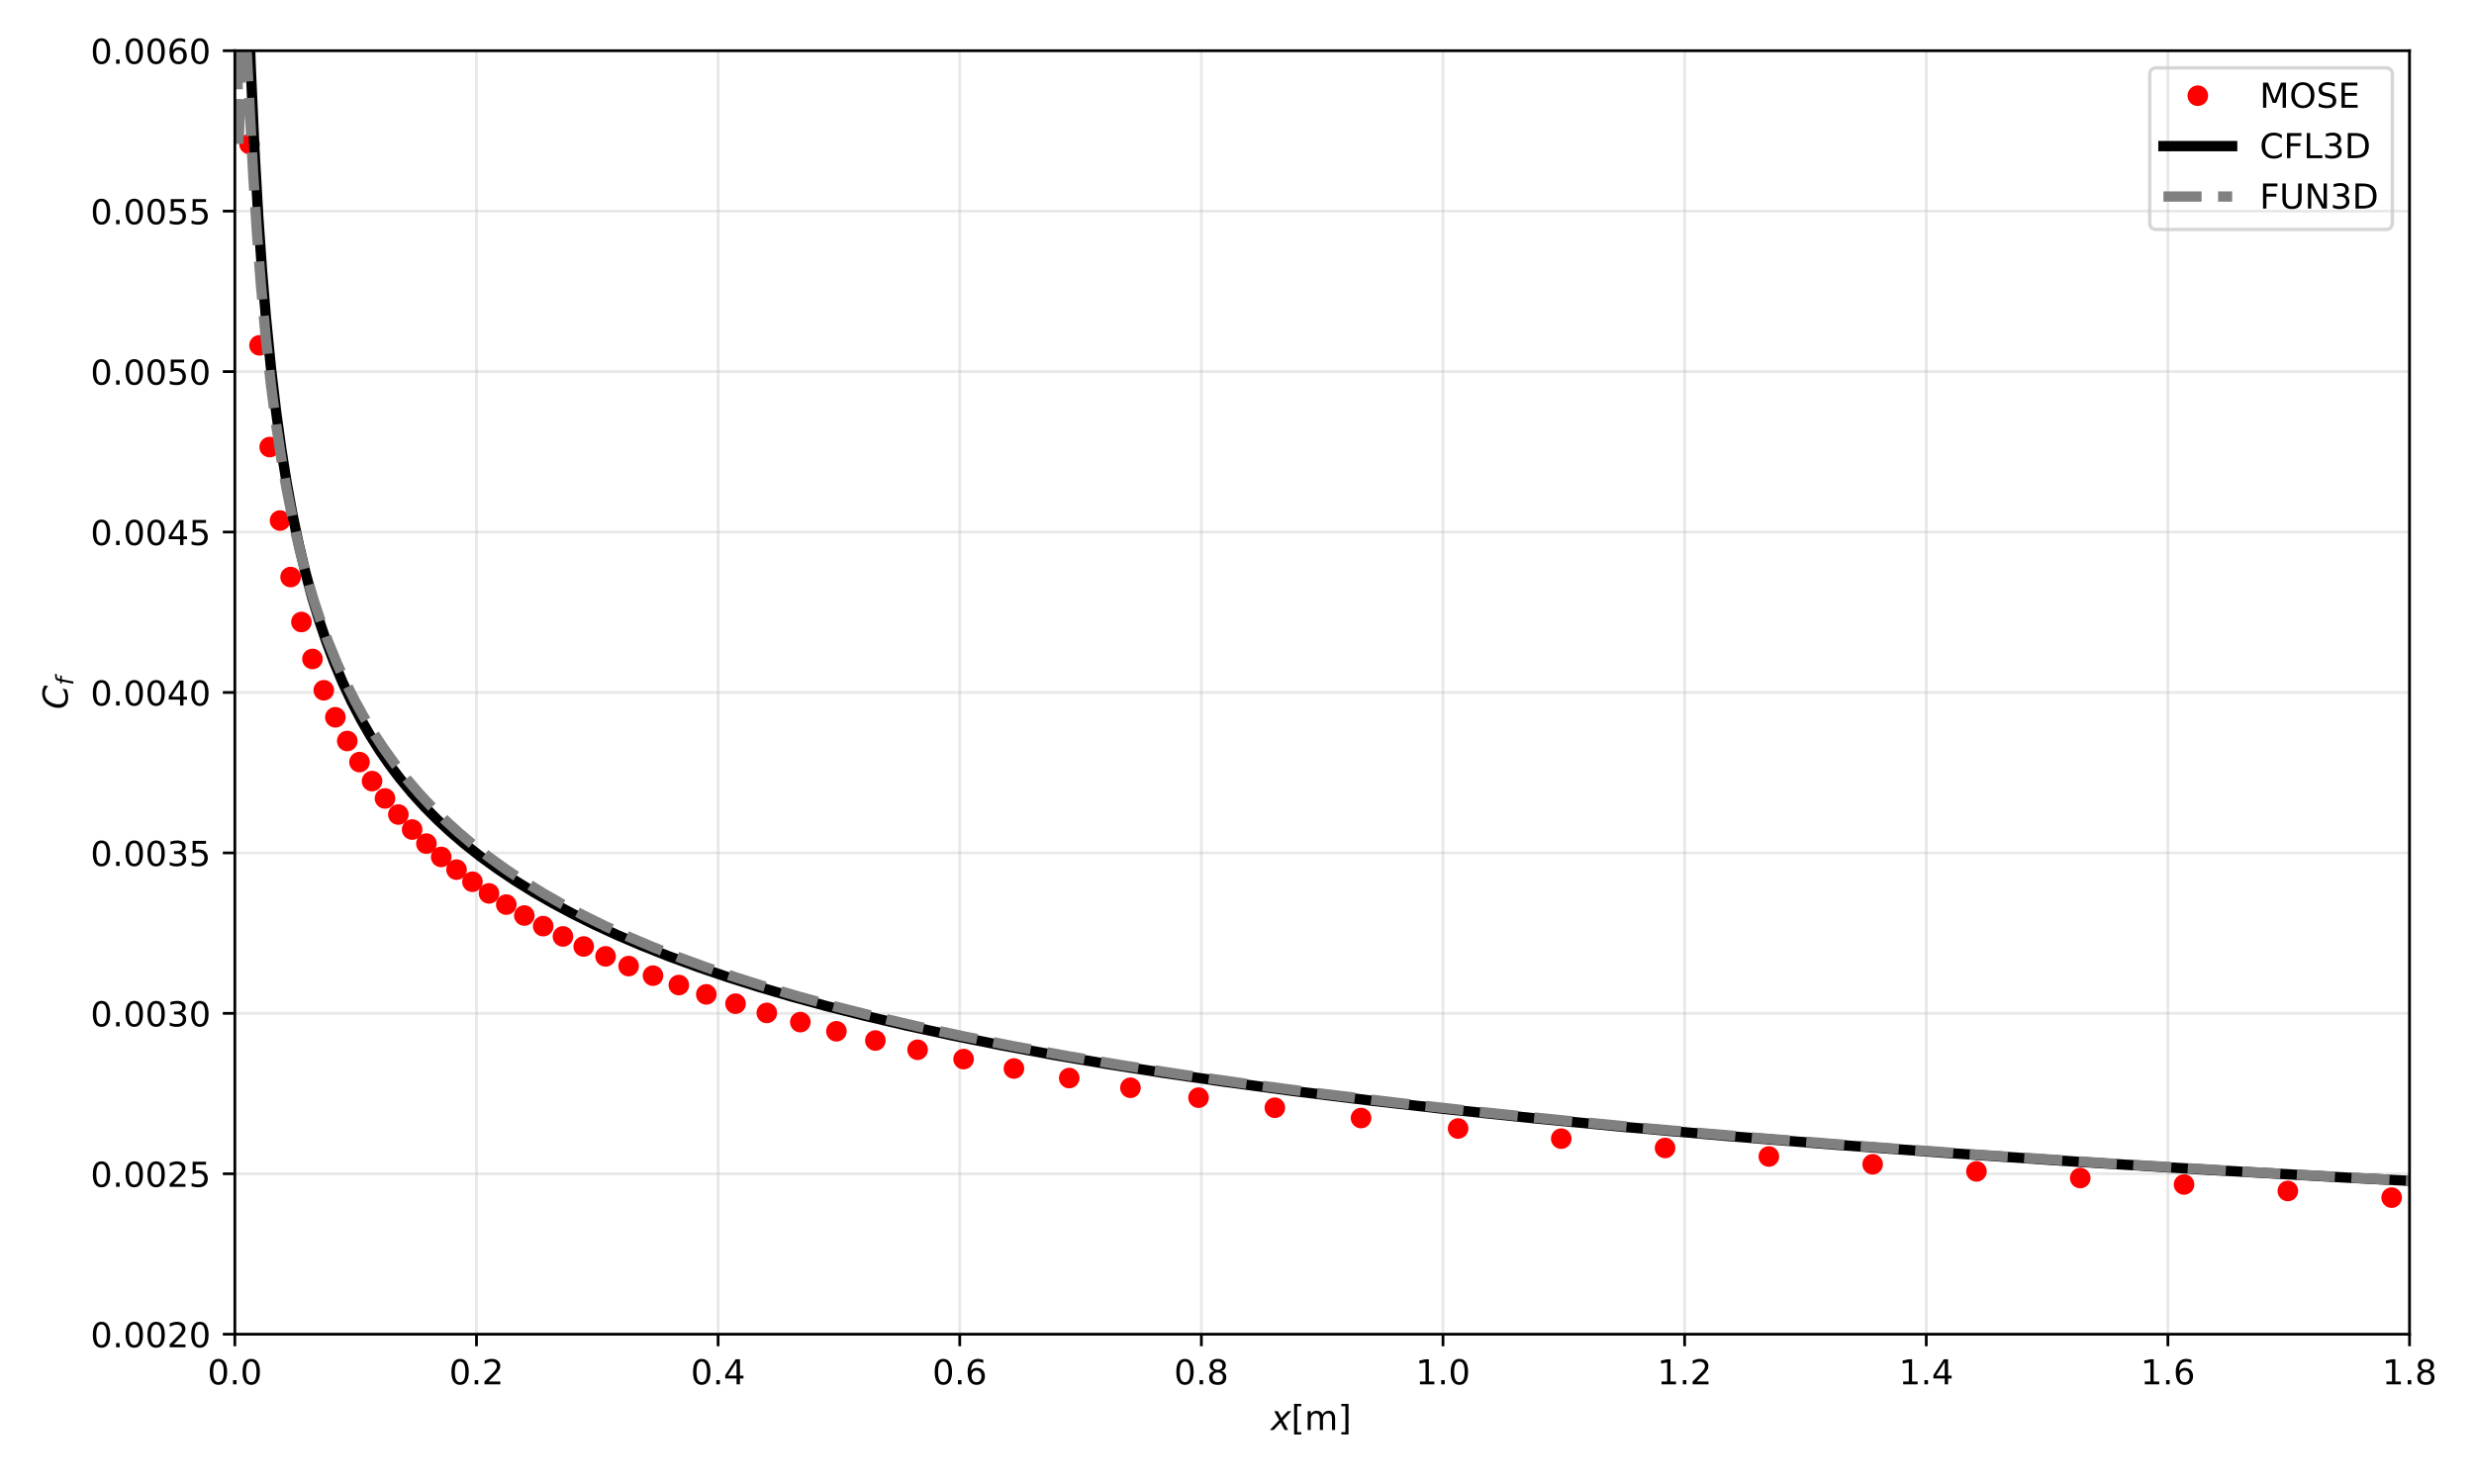
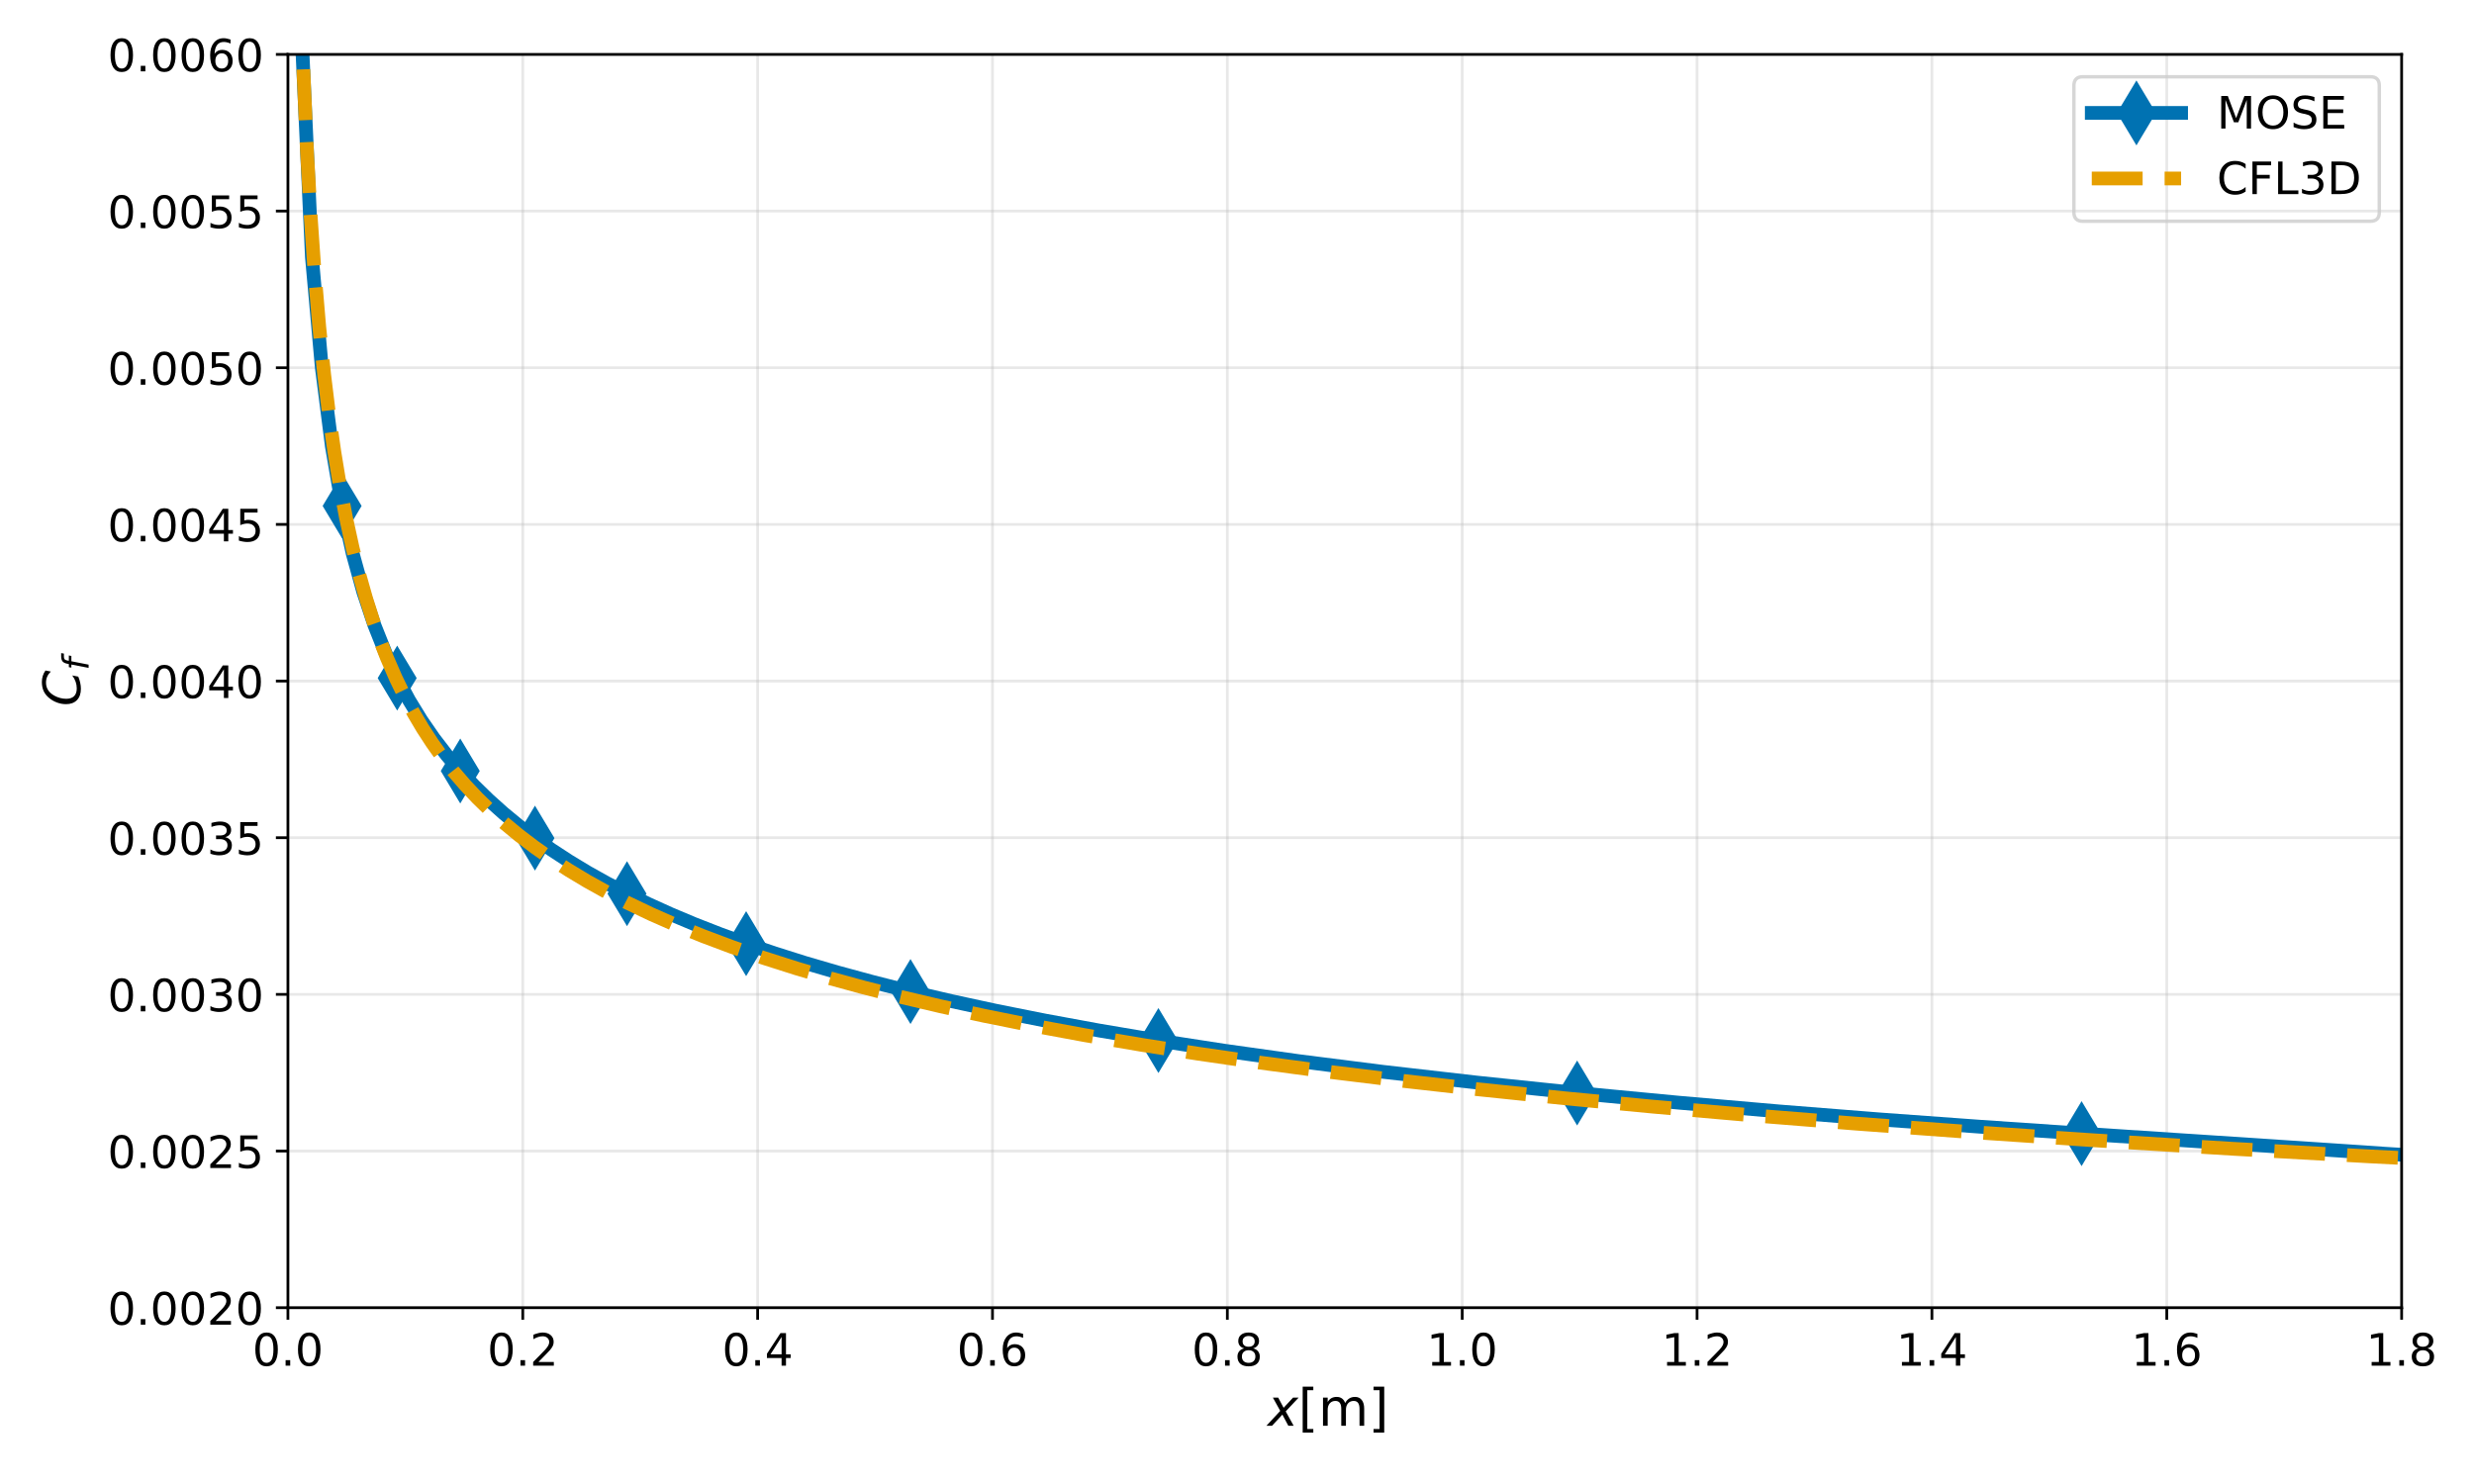
- <svg xmlns="http://www.w3.org/2000/svg" xmlns:xlink="http://www.w3.org/1999/xlink" height="432pt" version="1.1" viewBox="0 0 720 432" width="720pt">
+ <svg xmlns="http://www.w3.org/2000/svg" xmlns:xlink="http://www.w3.org/1999/xlink" width="720pt" height="432pt" viewBox="0 0 720 432" version="1.1">
  <defs>
-     <style type="text/css">*{stroke-linecap:butt;stroke-linejoin:round;}</style>
+     <style type="text/css">*{stroke-linejoin: round; stroke-linecap: butt}</style>
  </defs>
  <g id="figure_1">
    <g id="patch_1">
-       <path d="M 0 432  L 720 432  L 720 0  L 0 0  z " style="fill:none;" />
+       <path d="M 0 432  L 720 432  L 720 0  L 0 0  L 0 432  z " style="fill: none" />
    </g>
    <g id="axes_1">
      <g id="patch_2">
-         <path d="M 68.348 388.397  L 701.235 388.397  L 701.235 14.76  L 68.348 14.76  z " style="fill:none;" />
+         <path d="M 83.792 380.68  L 698.94 380.68  L 698.94 15.84  L 83.792 15.84  L 83.792 380.68  z " style="fill: none" />
      </g>
      <g id="matplotlib.axis_1">
        <g id="xtick_1">
          <g id="line2d_1">
-             <path clip-path="url(#p005565138f)" d="M 68.348 388.397  L 68.348 14.76  " style="fill:none;stroke:#b0b0b0;stroke-linecap:square;stroke-opacity:0.3;stroke-width:0.8;" />
+             <path d="M 83.792 380.68  L 83.792 15.84  " clip-path="url(#p21deed53b0)" style="fill: none; stroke: #b0b0b0; stroke-opacity: 0.3; stroke-width: 0.8; stroke-linecap: square" />
          </g>
          <g id="line2d_2">
            <defs>
-               <path d="M 0 0  L 0 3.5  " id="m6fe1a48258" style="stroke:#000000;stroke-width:0.8;" />
+               <path id="m8a70ba7b9b" d="M 0 0  L 0 3.5  " style="stroke: #000000; stroke-width: 0.8" />
            </defs>
            <g>
-               <use style="stroke:#000000;stroke-width:0.8;" x="68.348" xlink:href="#m6fe1a48258" y="388.397" />
+               <use xlink:href="#m8a70ba7b9b" x="83.792" y="380.68" style="stroke: #000000; stroke-width: 0.8" />
            </g>
          </g>
          <g id="text_1">
-             <text style="font-family:DejaVu Sans;font-size:10px;font-stretch:normal;font-style:normal;font-weight:normal;text-anchor:middle;" transform="rotate(-0, 68.348, 402.9959)" x="68.348" y="402.996">0.0</text>
+             <text style="font: 13px 'DejaVu Sans', 'Bitstream Vera Sans', 'Computer Modern Sans Serif', 'Lucida Grande', 'Verdana', 'Geneva', 'Lucid', 'Arial', 'Helvetica', 'Avant Garde', sans-serif; text-anchor: middle" x="83.792" y="397.558" transform="rotate(-0 83.792 397.558)">0.0</text>
          </g>
        </g>
        <g id="xtick_2">
          <g id="line2d_3">
-             <path clip-path="url(#p005565138f)" d="M 138.669 388.397  L 138.669 14.76  " style="fill:none;stroke:#b0b0b0;stroke-linecap:square;stroke-opacity:0.3;stroke-width:0.8;" />
+             <path d="M 152.142 380.68  L 152.142 15.84  " clip-path="url(#p21deed53b0)" style="fill: none; stroke: #b0b0b0; stroke-opacity: 0.3; stroke-width: 0.8; stroke-linecap: square" />
          </g>
          <g id="line2d_4">
            <g>
-               <use style="stroke:#000000;stroke-width:0.8;" x="138.669" xlink:href="#m6fe1a48258" y="388.397" />
+               <use xlink:href="#m8a70ba7b9b" x="152.142" y="380.68" style="stroke: #000000; stroke-width: 0.8" />
            </g>
          </g>
          <g id="text_2">
-             <text style="font-family:DejaVu Sans;font-size:10px;font-stretch:normal;font-style:normal;font-weight:normal;text-anchor:middle;" transform="rotate(-0, 138.6688, 402.9959)" x="138.669" y="402.996">0.2</text>
+             <text style="font: 13px 'DejaVu Sans', 'Bitstream Vera Sans', 'Computer Modern Sans Serif', 'Lucida Grande', 'Verdana', 'Geneva', 'Lucid', 'Arial', 'Helvetica', 'Avant Garde', sans-serif; text-anchor: middle" x="152.142" y="397.558" transform="rotate(-0 152.1418 397.558)">0.2</text>
          </g>
        </g>
        <g id="xtick_3">
          <g id="line2d_5">
-             <path clip-path="url(#p005565138f)" d="M 208.99 388.397  L 208.99 14.76  " style="fill:none;stroke:#b0b0b0;stroke-linecap:square;stroke-opacity:0.3;stroke-width:0.8;" />
+             <path d="M 220.492 380.68  L 220.492 15.84  " clip-path="url(#p21deed53b0)" style="fill: none; stroke: #b0b0b0; stroke-opacity: 0.3; stroke-width: 0.8; stroke-linecap: square" />
          </g>
          <g id="line2d_6">
            <g>
-               <use style="stroke:#000000;stroke-width:0.8;" x="208.99" xlink:href="#m6fe1a48258" y="388.397" />
+               <use xlink:href="#m8a70ba7b9b" x="220.492" y="380.68" style="stroke: #000000; stroke-width: 0.8" />
            </g>
          </g>
          <g id="text_3">
-             <text style="font-family:DejaVu Sans;font-size:10px;font-stretch:normal;font-style:normal;font-weight:normal;text-anchor:middle;" transform="rotate(-0, 208.9896, 402.9959)" x="208.99" y="402.996">0.4</text>
+             <text style="font: 13px 'DejaVu Sans', 'Bitstream Vera Sans', 'Computer Modern Sans Serif', 'Lucida Grande', 'Verdana', 'Geneva', 'Lucid', 'Arial', 'Helvetica', 'Avant Garde', sans-serif; text-anchor: middle" x="220.492" y="397.558" transform="rotate(-0 220.4916 397.558)">0.4</text>
          </g>
        </g>
        <g id="xtick_4">
          <g id="line2d_7">
-             <path clip-path="url(#p005565138f)" d="M 279.31 388.397  L 279.31 14.76  " style="fill:none;stroke:#b0b0b0;stroke-linecap:square;stroke-opacity:0.3;stroke-width:0.8;" />
+             <path d="M 288.841 380.68  L 288.841 15.84  " clip-path="url(#p21deed53b0)" style="fill: none; stroke: #b0b0b0; stroke-opacity: 0.3; stroke-width: 0.8; stroke-linecap: square" />
          </g>
          <g id="line2d_8">
            <g>
-               <use style="stroke:#000000;stroke-width:0.8;" x="279.31" xlink:href="#m6fe1a48258" y="388.397" />
+               <use xlink:href="#m8a70ba7b9b" x="288.841" y="380.68" style="stroke: #000000; stroke-width: 0.8" />
            </g>
          </g>
          <g id="text_4">
-             <text style="font-family:DejaVu Sans;font-size:10px;font-stretch:normal;font-style:normal;font-weight:normal;text-anchor:middle;" transform="rotate(-0, 279.3103, 402.9959)" x="279.31" y="402.996">0.6</text>
+             <text style="font: 13px 'DejaVu Sans', 'Bitstream Vera Sans', 'Computer Modern Sans Serif', 'Lucida Grande', 'Verdana', 'Geneva', 'Lucid', 'Arial', 'Helvetica', 'Avant Garde', sans-serif; text-anchor: middle" x="288.841" y="397.558" transform="rotate(-0 288.8413 397.558)">0.6</text>
          </g>
        </g>
        <g id="xtick_5">
          <g id="line2d_9">
-             <path clip-path="url(#p005565138f)" d="M 349.631 388.397  L 349.631 14.76  " style="fill:none;stroke:#b0b0b0;stroke-linecap:square;stroke-opacity:0.3;stroke-width:0.8;" />
+             <path d="M 357.191 380.68  L 357.191 15.84  " clip-path="url(#p21deed53b0)" style="fill: none; stroke: #b0b0b0; stroke-opacity: 0.3; stroke-width: 0.8; stroke-linecap: square" />
          </g>
          <g id="line2d_10">
            <g>
-               <use style="stroke:#000000;stroke-width:0.8;" x="349.631" xlink:href="#m6fe1a48258" y="388.397" />
+               <use xlink:href="#m8a70ba7b9b" x="357.191" y="380.68" style="stroke: #000000; stroke-width: 0.8" />
            </g>
          </g>
          <g id="text_5">
-             <text style="font-family:DejaVu Sans;font-size:10px;font-stretch:normal;font-style:normal;font-weight:normal;text-anchor:middle;" transform="rotate(-0, 349.6311, 402.9959)" x="349.631" y="402.996">0.8</text>
+             <text style="font: 13px 'DejaVu Sans', 'Bitstream Vera Sans', 'Computer Modern Sans Serif', 'Lucida Grande', 'Verdana', 'Geneva', 'Lucid', 'Arial', 'Helvetica', 'Avant Garde', sans-serif; text-anchor: middle" x="357.191" y="397.558" transform="rotate(-0 357.1911 397.558)">0.8</text>
          </g>
        </g>
        <g id="xtick_6">
          <g id="line2d_11">
-             <path clip-path="url(#p005565138f)" d="M 419.952 388.397  L 419.952 14.76  " style="fill:none;stroke:#b0b0b0;stroke-linecap:square;stroke-opacity:0.3;stroke-width:0.8;" />
+             <path d="M 425.541 380.68  L 425.541 15.84  " clip-path="url(#p21deed53b0)" style="fill: none; stroke: #b0b0b0; stroke-opacity: 0.3; stroke-width: 0.8; stroke-linecap: square" />
          </g>
          <g id="line2d_12">
            <g>
-               <use style="stroke:#000000;stroke-width:0.8;" x="419.952" xlink:href="#m6fe1a48258" y="388.397" />
+               <use xlink:href="#m8a70ba7b9b" x="425.541" y="380.68" style="stroke: #000000; stroke-width: 0.8" />
            </g>
          </g>
          <g id="text_6">
-             <text style="font-family:DejaVu Sans;font-size:10px;font-stretch:normal;font-style:normal;font-weight:normal;text-anchor:middle;" transform="rotate(-0, 419.9519, 402.9959)" x="419.952" y="402.996">1.0</text>
+             <text style="font: 13px 'DejaVu Sans', 'Bitstream Vera Sans', 'Computer Modern Sans Serif', 'Lucida Grande', 'Verdana', 'Geneva', 'Lucid', 'Arial', 'Helvetica', 'Avant Garde', sans-serif; text-anchor: middle" x="425.541" y="397.558" transform="rotate(-0 425.5409 397.558)">1.0</text>
          </g>
        </g>
        <g id="xtick_7">
          <g id="line2d_13">
-             <path clip-path="url(#p005565138f)" d="M 490.273 388.397  L 490.273 14.76  " style="fill:none;stroke:#b0b0b0;stroke-linecap:square;stroke-opacity:0.3;stroke-width:0.8;" />
+             <path d="M 493.891 380.68  L 493.891 15.84  " clip-path="url(#p21deed53b0)" style="fill: none; stroke: #b0b0b0; stroke-opacity: 0.3; stroke-width: 0.8; stroke-linecap: square" />
          </g>
          <g id="line2d_14">
            <g>
-               <use style="stroke:#000000;stroke-width:0.8;" x="490.273" xlink:href="#m6fe1a48258" y="388.397" />
+               <use xlink:href="#m8a70ba7b9b" x="493.891" y="380.68" style="stroke: #000000; stroke-width: 0.8" />
            </g>
          </g>
          <g id="text_7">
-             <text style="font-family:DejaVu Sans;font-size:10px;font-stretch:normal;font-style:normal;font-weight:normal;text-anchor:middle;" transform="rotate(-0, 490.2727, 402.9959)" x="490.273" y="402.996">1.2</text>
+             <text style="font: 13px 'DejaVu Sans', 'Bitstream Vera Sans', 'Computer Modern Sans Serif', 'Lucida Grande', 'Verdana', 'Geneva', 'Lucid', 'Arial', 'Helvetica', 'Avant Garde', sans-serif; text-anchor: middle" x="493.891" y="397.558" transform="rotate(-0 493.8907 397.558)">1.2</text>
          </g>
        </g>
        <g id="xtick_8">
          <g id="line2d_15">
-             <path clip-path="url(#p005565138f)" d="M 560.593 388.397  L 560.593 14.76  " style="fill:none;stroke:#b0b0b0;stroke-linecap:square;stroke-opacity:0.3;stroke-width:0.8;" />
+             <path d="M 562.24 380.68  L 562.24 15.84  " clip-path="url(#p21deed53b0)" style="fill: none; stroke: #b0b0b0; stroke-opacity: 0.3; stroke-width: 0.8; stroke-linecap: square" />
          </g>
          <g id="line2d_16">
            <g>
-               <use style="stroke:#000000;stroke-width:0.8;" x="560.593" xlink:href="#m6fe1a48258" y="388.397" />
+               <use xlink:href="#m8a70ba7b9b" x="562.24" y="380.68" style="stroke: #000000; stroke-width: 0.8" />
            </g>
          </g>
          <g id="text_8">
-             <text style="font-family:DejaVu Sans;font-size:10px;font-stretch:normal;font-style:normal;font-weight:normal;text-anchor:middle;" transform="rotate(-0, 560.5934, 402.9959)" x="560.593" y="402.996">1.4</text>
+             <text style="font: 13px 'DejaVu Sans', 'Bitstream Vera Sans', 'Computer Modern Sans Serif', 'Lucida Grande', 'Verdana', 'Geneva', 'Lucid', 'Arial', 'Helvetica', 'Avant Garde', sans-serif; text-anchor: middle" x="562.24" y="397.558" transform="rotate(-0 562.2404 397.558)">1.4</text>
          </g>
        </g>
        <g id="xtick_9">
          <g id="line2d_17">
-             <path clip-path="url(#p005565138f)" d="M 630.914 388.397  L 630.914 14.76  " style="fill:none;stroke:#b0b0b0;stroke-linecap:square;stroke-opacity:0.3;stroke-width:0.8;" />
+             <path d="M 630.59 380.68  L 630.59 15.84  " clip-path="url(#p21deed53b0)" style="fill: none; stroke: #b0b0b0; stroke-opacity: 0.3; stroke-width: 0.8; stroke-linecap: square" />
          </g>
          <g id="line2d_18">
            <g>
-               <use style="stroke:#000000;stroke-width:0.8;" x="630.914" xlink:href="#m6fe1a48258" y="388.397" />
+               <use xlink:href="#m8a70ba7b9b" x="630.59" y="380.68" style="stroke: #000000; stroke-width: 0.8" />
            </g>
          </g>
          <g id="text_9">
-             <text style="font-family:DejaVu Sans;font-size:10px;font-stretch:normal;font-style:normal;font-weight:normal;text-anchor:middle;" transform="rotate(-0, 630.9142, 402.9959)" x="630.914" y="402.996">1.6</text>
+             <text style="font: 13px 'DejaVu Sans', 'Bitstream Vera Sans', 'Computer Modern Sans Serif', 'Lucida Grande', 'Verdana', 'Geneva', 'Lucid', 'Arial', 'Helvetica', 'Avant Garde', sans-serif; text-anchor: middle" x="630.59" y="397.558" transform="rotate(-0 630.5902 397.558)">1.6</text>
          </g>
        </g>
        <g id="xtick_10">
          <g id="line2d_19">
-             <path clip-path="url(#p005565138f)" d="M 701.235 388.397  L 701.235 14.76  " style="fill:none;stroke:#b0b0b0;stroke-linecap:square;stroke-opacity:0.3;stroke-width:0.8;" />
+             <path d="M 698.94 380.68  L 698.94 15.84  " clip-path="url(#p21deed53b0)" style="fill: none; stroke: #b0b0b0; stroke-opacity: 0.3; stroke-width: 0.8; stroke-linecap: square" />
          </g>
          <g id="line2d_20">
            <g>
-               <use style="stroke:#000000;stroke-width:0.8;" x="701.235" xlink:href="#m6fe1a48258" y="388.397" />
+               <use xlink:href="#m8a70ba7b9b" x="698.94" y="380.68" style="stroke: #000000; stroke-width: 0.8" />
            </g>
          </g>
          <g id="text_10">
-             <text style="font-family:DejaVu Sans;font-size:10px;font-stretch:normal;font-style:normal;font-weight:normal;text-anchor:middle;" transform="rotate(-0, 701.235, 402.9959)" x="701.235" y="402.996">1.8</text>
+             <text style="font: 13px 'DejaVu Sans', 'Bitstream Vera Sans', 'Computer Modern Sans Serif', 'Lucida Grande', 'Verdana', 'Geneva', 'Lucid', 'Arial', 'Helvetica', 'Avant Garde', sans-serif; text-anchor: middle" x="698.94" y="397.558" transform="rotate(-0 698.94 397.558)">1.8</text>
          </g>
        </g>
        <g id="text_11">
-           <g transform="translate(369.8415 416.6741)">
+           <g transform="translate(368.941 415.6592)">
            <text>
-               <tspan style="font-family:DejaVu Sans;font-size:10px;font-style:oblique;font-weight:oblique;" x="0" y="-0.406">x</tspan>
-               <tspan style="font-family:DejaVu Sans;font-size:10px;font-style:book;font-weight:book;" x="5.918 9.097 12.275 16.177 25.918" y="-0.406">  [m]</tspan>
+               <tspan style="font: oblique 15px 'DejaVu Sans'" x="0" y="-0.609">x</tspan>
+               <tspan style="font: 15px 'DejaVu Sans'" x="8.877 13.645 18.413 24.265 38.877" y="-0.609">  [m]</tspan>
            </text>
          </g>
        </g>
      </g>
      <g id="matplotlib.axis_2">
        <g id="ytick_1">
          <g id="line2d_21">
-             <path clip-path="url(#p005565138f)" d="M 68.348 388.397  L 701.235 388.397  " style="fill:none;stroke:#b0b0b0;stroke-linecap:square;stroke-opacity:0.3;stroke-width:0.8;" />
+             <path d="M 83.792 380.68  L 698.94 380.68  " clip-path="url(#p21deed53b0)" style="fill: none; stroke: #b0b0b0; stroke-opacity: 0.3; stroke-width: 0.8; stroke-linecap: square" />
          </g>
          <g id="line2d_22">
            <defs>
-               <path d="M 0 0  L -3.5 0  " id="m020327569e" style="stroke:#000000;stroke-width:0.8;" />
+               <path id="m5d72c28738" d="M 0 0  L -3.5 0  " style="stroke: #000000; stroke-width: 0.8" />
            </defs>
            <g>
-               <use style="stroke:#000000;stroke-width:0.8;" x="68.348" xlink:href="#m020327569e" y="388.397" />
+               <use xlink:href="#m5d72c28738" x="83.792" y="380.68" style="stroke: #000000; stroke-width: 0.8" />
            </g>
          </g>
          <g id="text_12">
-             <text style="font-family:DejaVu Sans;font-size:10px;font-stretch:normal;font-style:normal;font-weight:normal;text-anchor:end;" transform="rotate(-0, 61.348, 392.1967)" x="61.348" y="392.197">0.0020</text>
+             <text style="font: 13px 'DejaVu Sans', 'Bitstream Vera Sans', 'Computer Modern Sans Serif', 'Lucida Grande', 'Verdana', 'Geneva', 'Lucid', 'Arial', 'Helvetica', 'Avant Garde', sans-serif; text-anchor: end" x="76.792" y="385.619" transform="rotate(-0 76.792 385.619)">0.0020</text>
          </g>
        </g>
        <g id="ytick_2">
          <g id="line2d_23">
-             <path clip-path="url(#p005565138f)" d="M 68.348 341.693  L 701.235 341.693  " style="fill:none;stroke:#b0b0b0;stroke-linecap:square;stroke-opacity:0.3;stroke-width:0.8;" />
+             <path d="M 83.792 335.075  L 698.94 335.075  " clip-path="url(#p21deed53b0)" style="fill: none; stroke: #b0b0b0; stroke-opacity: 0.3; stroke-width: 0.8; stroke-linecap: square" />
          </g>
          <g id="line2d_24">
            <g>
-               <use style="stroke:#000000;stroke-width:0.8;" x="68.348" xlink:href="#m020327569e" y="341.693" />
+               <use xlink:href="#m5d72c28738" x="83.792" y="335.075" style="stroke: #000000; stroke-width: 0.8" />
            </g>
          </g>
          <g id="text_13">
-             <text style="font-family:DejaVu Sans;font-size:10px;font-stretch:normal;font-style:normal;font-weight:normal;text-anchor:end;" transform="rotate(-0, 61.348, 345.492)" x="61.348" y="345.492">0.0025</text>
+             <text style="font: 13px 'DejaVu Sans', 'Bitstream Vera Sans', 'Computer Modern Sans Serif', 'Lucida Grande', 'Verdana', 'Geneva', 'Lucid', 'Arial', 'Helvetica', 'Avant Garde', sans-serif; text-anchor: end" x="76.792" y="340.014" transform="rotate(-0 76.792 340.014)">0.0025</text>
          </g>
        </g>
        <g id="ytick_3">
          <g id="line2d_25">
-             <path clip-path="url(#p005565138f)" d="M 68.348 294.988  L 701.235 294.988  " style="fill:none;stroke:#b0b0b0;stroke-linecap:square;stroke-opacity:0.3;stroke-width:0.8;" />
+             <path d="M 83.792 289.47  L 698.94 289.47  " clip-path="url(#p21deed53b0)" style="fill: none; stroke: #b0b0b0; stroke-opacity: 0.3; stroke-width: 0.8; stroke-linecap: square" />
          </g>
          <g id="line2d_26">
            <g>
-               <use style="stroke:#000000;stroke-width:0.8;" x="68.348" xlink:href="#m020327569e" y="294.988" />
+               <use xlink:href="#m5d72c28738" x="83.792" y="289.47" style="stroke: #000000; stroke-width: 0.8" />
            </g>
          </g>
          <g id="text_14">
-             <text style="font-family:DejaVu Sans;font-size:10px;font-stretch:normal;font-style:normal;font-weight:normal;text-anchor:end;" transform="rotate(-0, 61.348, 298.7873)" x="61.348" y="298.787">0.0030</text>
+             <text style="font: 13px 'DejaVu Sans', 'Bitstream Vera Sans', 'Computer Modern Sans Serif', 'Lucida Grande', 'Verdana', 'Geneva', 'Lucid', 'Arial', 'Helvetica', 'Avant Garde', sans-serif; text-anchor: end" x="76.792" y="294.409" transform="rotate(-0 76.792 294.409)">0.0030</text>
          </g>
        </g>
        <g id="ytick_4">
          <g id="line2d_27">
-             <path clip-path="url(#p005565138f)" d="M 68.348 248.283  L 701.235 248.283  " style="fill:none;stroke:#b0b0b0;stroke-linecap:square;stroke-opacity:0.3;stroke-width:0.8;" />
+             <path d="M 83.792 243.865  L 698.94 243.865  " clip-path="url(#p21deed53b0)" style="fill: none; stroke: #b0b0b0; stroke-opacity: 0.3; stroke-width: 0.8; stroke-linecap: square" />
          </g>
          <g id="line2d_28">
            <g>
-               <use style="stroke:#000000;stroke-width:0.8;" x="68.348" xlink:href="#m020327569e" y="248.283" />
+               <use xlink:href="#m5d72c28738" x="83.792" y="243.865" style="stroke: #000000; stroke-width: 0.8" />
            </g>
          </g>
          <g id="text_15">
-             <text style="font-family:DejaVu Sans;font-size:10px;font-stretch:normal;font-style:normal;font-weight:normal;text-anchor:end;" transform="rotate(-0, 61.348, 252.0827)" x="61.348" y="252.083">0.0035</text>
+             <text style="font: 13px 'DejaVu Sans', 'Bitstream Vera Sans', 'Computer Modern Sans Serif', 'Lucida Grande', 'Verdana', 'Geneva', 'Lucid', 'Arial', 'Helvetica', 'Avant Garde', sans-serif; text-anchor: end" x="76.792" y="248.804" transform="rotate(-0 76.792 248.804)">0.0035</text>
          </g>
        </g>
        <g id="ytick_5">
          <g id="line2d_29">
-             <path clip-path="url(#p005565138f)" d="M 68.348 201.579  L 701.235 201.579  " style="fill:none;stroke:#b0b0b0;stroke-linecap:square;stroke-opacity:0.3;stroke-width:0.8;" />
+             <path d="M 83.792 198.26  L 698.94 198.26  " clip-path="url(#p21deed53b0)" style="fill: none; stroke: #b0b0b0; stroke-opacity: 0.3; stroke-width: 0.8; stroke-linecap: square" />
          </g>
          <g id="line2d_30">
            <g>
-               <use style="stroke:#000000;stroke-width:0.8;" x="68.348" xlink:href="#m020327569e" y="201.579" />
+               <use xlink:href="#m5d72c28738" x="83.792" y="198.26" style="stroke: #000000; stroke-width: 0.8" />
            </g>
          </g>
          <g id="text_16">
-             <text style="font-family:DejaVu Sans;font-size:10px;font-stretch:normal;font-style:normal;font-weight:normal;text-anchor:end;" transform="rotate(-0, 61.348, 205.378)" x="61.348" y="205.378">0.0040</text>
+             <text style="font: 13px 'DejaVu Sans', 'Bitstream Vera Sans', 'Computer Modern Sans Serif', 'Lucida Grande', 'Verdana', 'Geneva', 'Lucid', 'Arial', 'Helvetica', 'Avant Garde', sans-serif; text-anchor: end" x="76.792" y="203.199" transform="rotate(-0 76.792 203.199)">0.0040</text>
          </g>
        </g>
        <g id="ytick_6">
          <g id="line2d_31">
-             <path clip-path="url(#p005565138f)" d="M 68.348 154.874  L 701.235 154.874  " style="fill:none;stroke:#b0b0b0;stroke-linecap:square;stroke-opacity:0.3;stroke-width:0.8;" />
+             <path d="M 83.792 152.655  L 698.94 152.655  " clip-path="url(#p21deed53b0)" style="fill: none; stroke: #b0b0b0; stroke-opacity: 0.3; stroke-width: 0.8; stroke-linecap: square" />
          </g>
          <g id="line2d_32">
            <g>
-               <use style="stroke:#000000;stroke-width:0.8;" x="68.348" xlink:href="#m020327569e" y="154.874" />
+               <use xlink:href="#m5d72c28738" x="83.792" y="152.655" style="stroke: #000000; stroke-width: 0.8" />
            </g>
          </g>
          <g id="text_17">
-             <text style="font-family:DejaVu Sans;font-size:10px;font-stretch:normal;font-style:normal;font-weight:normal;text-anchor:end;" transform="rotate(-0, 61.348, 158.6733)" x="61.348" y="158.673">0.0045</text>
+             <text style="font: 13px 'DejaVu Sans', 'Bitstream Vera Sans', 'Computer Modern Sans Serif', 'Lucida Grande', 'Verdana', 'Geneva', 'Lucid', 'Arial', 'Helvetica', 'Avant Garde', sans-serif; text-anchor: end" x="76.792" y="157.594" transform="rotate(-0 76.792 157.594)">0.0045</text>
          </g>
        </g>
        <g id="ytick_7">
          <g id="line2d_33">
-             <path clip-path="url(#p005565138f)" d="M 68.348 108.169  L 701.235 108.169  " style="fill:none;stroke:#b0b0b0;stroke-linecap:square;stroke-opacity:0.3;stroke-width:0.8;" />
+             <path d="M 83.792 107.05  L 698.94 107.05  " clip-path="url(#p21deed53b0)" style="fill: none; stroke: #b0b0b0; stroke-opacity: 0.3; stroke-width: 0.8; stroke-linecap: square" />
          </g>
          <g id="line2d_34">
            <g>
-               <use style="stroke:#000000;stroke-width:0.8;" x="68.348" xlink:href="#m020327569e" y="108.169" />
+               <use xlink:href="#m5d72c28738" x="83.792" y="107.05" style="stroke: #000000; stroke-width: 0.8" />
            </g>
          </g>
          <g id="text_18">
-             <text style="font-family:DejaVu Sans;font-size:10px;font-stretch:normal;font-style:normal;font-weight:normal;text-anchor:end;" transform="rotate(-0, 61.348, 111.9686)" x="61.348" y="111.969">0.0050</text>
+             <text style="font: 13px 'DejaVu Sans', 'Bitstream Vera Sans', 'Computer Modern Sans Serif', 'Lucida Grande', 'Verdana', 'Geneva', 'Lucid', 'Arial', 'Helvetica', 'Avant Garde', sans-serif; text-anchor: end" x="76.792" y="111.989" transform="rotate(-0 76.792 111.989)">0.0050</text>
          </g>
        </g>
        <g id="ytick_8">
          <g id="line2d_35">
-             <path clip-path="url(#p005565138f)" d="M 68.348 61.465  L 701.235 61.465  " style="fill:none;stroke:#b0b0b0;stroke-linecap:square;stroke-opacity:0.3;stroke-width:0.8;" />
+             <path d="M 83.792 61.445  L 698.94 61.445  " clip-path="url(#p21deed53b0)" style="fill: none; stroke: #b0b0b0; stroke-opacity: 0.3; stroke-width: 0.8; stroke-linecap: square" />
          </g>
          <g id="line2d_36">
            <g>
-               <use style="stroke:#000000;stroke-width:0.8;" x="68.348" xlink:href="#m020327569e" y="61.465" />
+               <use xlink:href="#m5d72c28738" x="83.792" y="61.445" style="stroke: #000000; stroke-width: 0.8" />
            </g>
          </g>
          <g id="text_19">
-             <text style="font-family:DejaVu Sans;font-size:10px;font-stretch:normal;font-style:normal;font-weight:normal;text-anchor:end;" transform="rotate(-0, 61.348, 65.26391)" x="61.348" y="65.264">0.0055</text>
+             <text style="font: 13px 'DejaVu Sans', 'Bitstream Vera Sans', 'Computer Modern Sans Serif', 'Lucida Grande', 'Verdana', 'Geneva', 'Lucid', 'Arial', 'Helvetica', 'Avant Garde', sans-serif; text-anchor: end" x="76.792" y="66.384" transform="rotate(-0 76.792 66.38398)">0.0055</text>
          </g>
        </g>
        <g id="ytick_9">
          <g id="line2d_37">
-             <path clip-path="url(#p005565138f)" d="M 68.348 14.76  L 701.235 14.76  " style="fill:none;stroke:#b0b0b0;stroke-linecap:square;stroke-opacity:0.3;stroke-width:0.8;" />
+             <path d="M 83.792 15.84  L 698.94 15.84  " clip-path="url(#p21deed53b0)" style="fill: none; stroke: #b0b0b0; stroke-opacity: 0.3; stroke-width: 0.8; stroke-linecap: square" />
          </g>
          <g id="line2d_38">
            <g>
-               <use style="stroke:#000000;stroke-width:0.8;" x="68.348" xlink:href="#m020327569e" y="14.76" />
+               <use xlink:href="#m5d72c28738" x="83.792" y="15.84" style="stroke: #000000; stroke-width: 0.8" />
            </g>
          </g>
          <g id="text_20">
-             <text style="font-family:DejaVu Sans;font-size:10px;font-stretch:normal;font-style:normal;font-weight:normal;text-anchor:end;" transform="rotate(-0, 61.348, 18.55922)" x="61.348" y="18.559">0.0060</text>
+             <text style="font: 13px 'DejaVu Sans', 'Bitstream Vera Sans', 'Computer Modern Sans Serif', 'Lucida Grande', 'Verdana', 'Geneva', 'Lucid', 'Arial', 'Helvetica', 'Avant Garde', sans-serif; text-anchor: end" x="76.792" y="20.779" transform="rotate(-0 76.792 20.77898)">0.0060</text>
          </g>
        </g>
        <g id="text_21">
-           <g transform="translate(20.27769 206.4787)rotate(-90)">
+           <g transform="translate(24.18466 205.61) rotate(-90)">
            <text>
-               <tspan style="font-family:DejaVu Sans;font-size:10px;font-style:oblique;font-weight:oblique;" x="0" y="-0.578">C</tspan>
-               <tspan style="font-family:DejaVu Sans;font-size:7px;font-style:oblique;font-weight:oblique;" x="6.982" y="1.062">f</tspan>
+               <tspan style="font: oblique 15px 'DejaVu Sans'" x="0" y="-0.859">C</tspan>
+               <tspan style="font: oblique 10.5px 'DejaVu Sans'" x="10.474" y="1.602">f</tspan>
            </text>
          </g>
        </g>
      </g>
      <g id="line2d_39">
+         <path d="M 87.854 -1  L 87.945 13.469  L 90.769 74.773  L 93.645 106.92  L 96.576 129.871  L 99.567 147.279  L 102.623 161.067  L 105.748 172.389  L 108.947 181.944  L 112.226 190.169  L 115.591 197.394  L 119.048 203.836  L 122.604 209.644  L 126.267 214.955  L 130.045 219.866  L 133.947 224.439  L 137.982 228.735  L 142.162 232.813  L 146.497 236.703  L 151.001 240.416  L 155.688 243.977  L 160.573 247.414  L 165.674 250.743  L 171.011 253.966  L 176.604 257.095  L 182.477 260.155  L 188.659 263.163  L 195.18 266.117  L 202.074 269.014  L 209.381 271.868  L 217.146 274.702  L 225.422 277.516  L 234.266 280.308  L 243.751 283.08  L 253.955 285.853  L 264.975 288.642  L 276.923 291.444  L 289.933 294.258  L 304.166 297.096  L 319.818 299.975  L 337.128 302.901  L 356.391 305.875  L 377.979 308.904  L 402.361 311.998  L 429.812 315.143  L 458.989 318.18  L 488.351 320.976  L 517.713 323.535  L 547.075 325.867  L 576.437 328.003  L 605.799 330.002  L 635.161 331.934  L 664.523 333.871  L 693.885 335.841  L 721 337.509  " clip-path="url(#p21deed53b0)" style="fill: none; stroke: #0072b2; stroke-width: 4; stroke-linecap: square" />
        <defs>
-           <path d="M 0 2.5  C 0.663 2.5 1.299 2.237 1.768 1.768  C 2.237 1.299 2.5 0.663 2.5 0  C 2.5 -0.663 2.237 -1.299 1.768 -1.768  C 1.299 -2.237 0.663 -2.5 0 -2.5  C -0.663 -2.5 -1.299 -2.237 -1.768 -1.768  C -2.237 -1.299 -2.5 -0.663 -2.5 0  C -2.5 0.663 -2.237 1.299 -1.768 1.768  C -1.299 2.237 -0.663 2.5 0 2.5  z " id="md121b4f85e" style="stroke:#ff0000;" />
+           <path id="mc1d16eaf04" d="M -0 8.485  L 5.091 0  L 0 -8.485  L -5.091 -0  z " style="stroke: #0072b2; stroke-linejoin: miter" />
        </defs>
-         <g clip-path="url(#p005565138f)">
-           <use style="fill:#ff0000;stroke:#ff0000;" x="72.353" xlink:href="#md121b4f85e" y="-1" />
-           <use style="fill:#ff0000;stroke:#ff0000;" x="72.621" xlink:href="#md121b4f85e" y="41.941" />
-           <use style="fill:#ff0000;stroke:#ff0000;" x="75.526" xlink:href="#md121b4f85e" y="100.529" />
-           <use style="fill:#ff0000;stroke:#ff0000;" x="78.485" xlink:href="#md121b4f85e" y="130.143" />
-           <use style="fill:#ff0000;stroke:#ff0000;" x="81.501" xlink:href="#md121b4f85e" y="151.533" />
-           <use style="fill:#ff0000;stroke:#ff0000;" x="84.578" xlink:href="#md121b4f85e" y="167.982" />
-           <use style="fill:#ff0000;stroke:#ff0000;" x="87.722" xlink:href="#md121b4f85e" y="181.066" />
-           <use style="fill:#ff0000;stroke:#ff0000;" x="90.937" xlink:href="#md121b4f85e" y="191.828" />
-           <use style="fill:#ff0000;stroke:#ff0000;" x="94.228" xlink:href="#md121b4f85e" y="200.94" />
-           <use style="fill:#ff0000;stroke:#ff0000;" x="97.602" xlink:href="#md121b4f85e" y="208.804" />
-           <use style="fill:#ff0000;stroke:#ff0000;" x="101.064" xlink:href="#md121b4f85e" y="215.705" />
-           <use style="fill:#ff0000;stroke:#ff0000;" x="104.621" xlink:href="#md121b4f85e" y="221.848" />
-           <use style="fill:#ff0000;stroke:#ff0000;" x="108.28" xlink:href="#md121b4f85e" y="227.381" />
-           <use style="fill:#ff0000;stroke:#ff0000;" x="112.048" xlink:href="#md121b4f85e" y="232.432" />
-           <use style="fill:#ff0000;stroke:#ff0000;" x="115.935" xlink:href="#md121b4f85e" y="237.112" />
-           <use style="fill:#ff0000;stroke:#ff0000;" x="119.949" xlink:href="#md121b4f85e" y="241.482" />
-           <use style="fill:#ff0000;stroke:#ff0000;" x="124.101" xlink:href="#md121b4f85e" y="245.583" />
-           <use style="fill:#ff0000;stroke:#ff0000;" x="128.401" xlink:href="#md121b4f85e" y="249.462" />
-           <use style="fill:#ff0000;stroke:#ff0000;" x="132.861" xlink:href="#md121b4f85e" y="253.155" />
-           <use style="fill:#ff0000;stroke:#ff0000;" x="137.495" xlink:href="#md121b4f85e" y="256.682" />
-           <use style="fill:#ff0000;stroke:#ff0000;" x="142.317" xlink:href="#md121b4f85e" y="260.065" />
-           <use style="fill:#ff0000;stroke:#ff0000;" x="147.343" xlink:href="#md121b4f85e" y="263.333" />
-           <use style="fill:#ff0000;stroke:#ff0000;" x="152.592" xlink:href="#md121b4f85e" y="266.511" />
-           <use style="fill:#ff0000;stroke:#ff0000;" x="158.082" xlink:href="#md121b4f85e" y="269.6" />
-           <use style="fill:#ff0000;stroke:#ff0000;" x="163.836" xlink:href="#md121b4f85e" y="272.599" />
-           <use style="fill:#ff0000;stroke:#ff0000;" x="169.879" xlink:href="#md121b4f85e" y="275.527" />
-           <use style="fill:#ff0000;stroke:#ff0000;" x="176.239" xlink:href="#md121b4f85e" y="278.403" />
-           <use style="fill:#ff0000;stroke:#ff0000;" x="182.948" xlink:href="#md121b4f85e" y="281.233" />
-           <use style="fill:#ff0000;stroke:#ff0000;" x="190.041" xlink:href="#md121b4f85e" y="284.015" />
-           <use style="fill:#ff0000;stroke:#ff0000;" x="197.559" xlink:href="#md121b4f85e" y="286.752" />
-           <use style="fill:#ff0000;stroke:#ff0000;" x="205.548" xlink:href="#md121b4f85e" y="289.467" />
-           <use style="fill:#ff0000;stroke:#ff0000;" x="214.062" xlink:href="#md121b4f85e" y="292.172" />
-           <use style="fill:#ff0000;stroke:#ff0000;" x="223.162" xlink:href="#md121b4f85e" y="294.865" />
-           <use style="fill:#ff0000;stroke:#ff0000;" x="232.919" xlink:href="#md121b4f85e" y="297.543" />
-           <use style="fill:#ff0000;stroke:#ff0000;" x="243.418" xlink:href="#md121b4f85e" y="300.214" />
-           <use style="fill:#ff0000;stroke:#ff0000;" x="254.756" xlink:href="#md121b4f85e" y="302.897" />
-           <use style="fill:#ff0000;stroke:#ff0000;" x="267.048" xlink:href="#md121b4f85e" y="305.595" />
-           <use style="fill:#ff0000;stroke:#ff0000;" x="280.433" xlink:href="#md121b4f85e" y="308.31" />
-           <use style="fill:#ff0000;stroke:#ff0000;" x="295.077" xlink:href="#md121b4f85e" y="311.048" />
-           <use style="fill:#ff0000;stroke:#ff0000;" x="311.18" xlink:href="#md121b4f85e" y="313.826" />
-           <use style="fill:#ff0000;stroke:#ff0000;" x="328.989" xlink:href="#md121b4f85e" y="316.655" />
-           <use style="fill:#ff0000;stroke:#ff0000;" x="348.808" xlink:href="#md121b4f85e" y="319.535" />
-           <use style="fill:#ff0000;stroke:#ff0000;" x="371.018" xlink:href="#md121b4f85e" y="322.468" />
-           <use style="fill:#ff0000;stroke:#ff0000;" x="396.104" xlink:href="#md121b4f85e" y="325.467" />
-           <use style="fill:#ff0000;stroke:#ff0000;" x="424.347" xlink:href="#md121b4f85e" y="328.519" />
-           <use style="fill:#ff0000;stroke:#ff0000;" x="454.364" xlink:href="#md121b4f85e" y="331.468" />
-           <use style="fill:#ff0000;stroke:#ff0000;" x="484.573" xlink:href="#md121b4f85e" y="334.18" />
-           <use style="fill:#ff0000;stroke:#ff0000;" x="514.782" xlink:href="#md121b4f85e" y="336.661" />
-           <use style="fill:#ff0000;stroke:#ff0000;" x="544.99" xlink:href="#md121b4f85e" y="338.926" />
-           <use style="fill:#ff0000;stroke:#ff0000;" x="575.199" xlink:href="#md121b4f85e" y="340.999" />
-           <use style="fill:#ff0000;stroke:#ff0000;" x="605.408" xlink:href="#md121b4f85e" y="342.934" />
-           <use style="fill:#ff0000;stroke:#ff0000;" x="635.616" xlink:href="#md121b4f85e" y="344.809" />
-           <use style="fill:#ff0000;stroke:#ff0000;" x="665.825" xlink:href="#md121b4f85e" y="346.697" />
-           <use style="fill:#ff0000;stroke:#ff0000;" x="696.034" xlink:href="#md121b4f85e" y="348.629" />
-           <use style="fill:#ff0000;stroke:#ff0000;" x="726.243" xlink:href="#md121b4f85e" y="350.395" />
-           <use style="fill:#ff0000;stroke:#ff0000;" x="756.451" xlink:href="#md121b4f85e" y="351.587" />
+         <g clip-path="url(#p21deed53b0)">
+           <use xlink:href="#mc1d16eaf04" x="95.846" y="-1" style="fill: #0072b2; stroke: #0072b2; stroke-linejoin: miter" />
+           <use xlink:href="#mc1d16eaf04" x="99.567" y="147.279" style="fill: #0072b2; stroke: #0072b2; stroke-linejoin: miter" />
+           <use xlink:href="#mc1d16eaf04" x="115.591" y="197.394" style="fill: #0072b2; stroke: #0072b2; stroke-linejoin: miter" />
+           <use xlink:href="#mc1d16eaf04" x="133.947" y="224.439" style="fill: #0072b2; stroke: #0072b2; stroke-linejoin: miter" />
+           <use xlink:href="#mc1d16eaf04" x="155.688" y="243.977" style="fill: #0072b2; stroke: #0072b2; stroke-linejoin: miter" />
+           <use xlink:href="#mc1d16eaf04" x="182.477" y="260.155" style="fill: #0072b2; stroke: #0072b2; stroke-linejoin: miter" />
+           <use xlink:href="#mc1d16eaf04" x="217.146" y="274.702" style="fill: #0072b2; stroke: #0072b2; stroke-linejoin: miter" />
+           <use xlink:href="#mc1d16eaf04" x="264.975" y="288.642" style="fill: #0072b2; stroke: #0072b2; stroke-linejoin: miter" />
+           <use xlink:href="#mc1d16eaf04" x="337.128" y="302.901" style="fill: #0072b2; stroke: #0072b2; stroke-linejoin: miter" />
+           <use xlink:href="#mc1d16eaf04" x="458.989" y="318.18" style="fill: #0072b2; stroke: #0072b2; stroke-linejoin: miter" />
+           <use xlink:href="#mc1d16eaf04" x="605.799" y="330.002" style="fill: #0072b2; stroke: #0072b2; stroke-linejoin: miter" />
+           <use xlink:href="#mc1d16eaf04" x="752.609" y="338.874" style="fill: #0072b2; stroke: #0072b2; stroke-linejoin: miter" />
        </g>
      </g>
      <g id="line2d_40">
-         <path clip-path="url(#p005565138f)" d="M 72.246 -1  L 72.975 19.484  L 74.061 43.681  L 75.154 62.882  L 76.254 78.669  L 77.362 92.016  L 78.851 107.071  L 80.355 119.81  L 81.874 130.799  L 83.409 140.424  L 84.959 148.958  L 86.921 158.395  L 88.91 166.731  L 90.928 174.178  L 92.975 180.895  L 95.053 187.002  L 97.165 192.593  L 99.743 198.726  L 102.374 204.325  L 105.059 209.471  L 107.803 214.229  L 110.607 218.65  L 113.476 222.78  L 116.414 226.655  L 119.932 230.897  L 123.556 234.881  L 127.292 238.644  L 131.148 242.218  L 135.133 245.629  L 139.857 249.356  L 144.777 252.928  L 149.91 256.367  L 155.274 259.693  L 160.89 262.921  L 166.782 266.064  L 172.976 269.136  L 179.502 272.145  L 186.394 275.103  L 194.631 278.378  L 203.44 281.609  L 211.81 284.454  L 220.748 287.279  L 230.324 290.092  L 240.617 292.901  L 251.721 295.711  L 263.747 298.531  L 276.825 301.367  L 291.113 304.227  L 306.801 307.12  L 321.859 309.685  L 338.354 312.287  L 356.516 314.934  L 376.625 317.634  L 399.027 320.395  L 420.379 322.818  L 446.812 325.575  L 473.245 328.106  L 503.453 330.759  L 533.662 333.192  L 567.647 335.701  L 605.408 338.248  L 643.169 340.575  L 684.706 342.91  L 721 344.759  L 721 344.759  " style="fill:none;stroke:#000000;stroke-linecap:square;stroke-width:3;" />
-       </g>
-       <g id="line2d_41">
-         <path clip-path="url(#p005565138f)" d="M 69.037 -1  L 69.052 17.327  L 69.405 43.311  L 69.759 33.481  L 70.113 17.101  L 70.468 5.881  L 70.824 2.458  L 71.181 4.785  L 71.896 16.969  L 73.698 50.963  L 74.788 67.918  L 75.886 82.357  L 77.362 98.529  L 78.851 112.035  L 80.355 123.55  L 81.874 133.539  L 83.409 142.33  L 85.35 151.992  L 87.317 160.487  L 89.311 168.055  L 91.335 174.87  L 93.388 181.065  L 95.473 186.741  L 98.019 192.979  L 100.614 198.69  L 103.263 203.959  L 105.967 208.851  L 108.731 213.42  L 111.556 217.71  L 114.936 222.407  L 118.412 226.819  L 121.99 230.982  L 125.677 234.93  L 129.48 238.688  L 133.409 242.28  L 137.472 245.724  L 142.292 249.502  L 147.316 253.132  L 152.561 256.631  L 158.049 260.017  L 163.8 263.304  L 169.84 266.505  L 176.196 269.631  L 182.9 272.692  L 189.988 275.699  L 197.5 278.66  L 205.483 281.584  L 213.989 284.478  L 223.08 287.351  L 232.827 290.21  L 243.313 293.061  L 254.637 295.914  L 266.912 298.774  L 280.277 301.65  L 294.895 304.55  L 310.968 307.483  L 326.416 310.084  L 343.362 312.723  L 362.049 315.408  L 382.774 318.148  L 405.907 320.951  L 427.931 323.401  L 454.364 326.113  L 480.797 328.604  L 511.005 331.218  L 541.214 333.619  L 575.199 336.1  L 612.96 338.624  L 654.497 341.16  L 699.81 343.689  L 721 344.802  L 721 344.802  " style="fill:none;stroke:#808080;stroke-dasharray:11.1,4.8;stroke-dashoffset:0;stroke-width:3;" />
+         <path d="M 87.537 -1  L 88.289 20.453  L 89.344 44.08  L 90.407 62.829  L 91.476 78.244  L 92.914 95.205  L 94.365 109.274  L 95.831 121.242  L 97.311 131.61  L 98.806 140.72  L 100.697 150.709  L 102.614 159.465  L 104.559 167.236  L 106.531 174.207  L 108.533 180.514  L 110.566 186.266  L 112.631 191.545  L 115.154 197.35  L 117.728 202.663  L 120.357 207.555  L 123.043 212.085  L 125.789 216.303  L 128.6 220.249  L 131.964 224.554  L 135.427 228.584  L 138.995 232.377  L 142.675 235.969  L 146.476 239.388  L 150.978 243.113  L 155.663 246.674  L 160.546 250.095  L 165.645 253.395  L 170.979 256.593  L 176.569 259.702  L 182.439 262.735  L 189.413 266.07  L 196.819 269.335  L 204.71 272.544  L 213.143 275.708  L 222.187 278.838  L 231.921 281.942  L 241.228 284.69  L 251.233 287.432  L 262.026 290.176  L 273.714 292.929  L 286.425 295.699  L 300.313 298.492  L 315.562 301.316  L 332.397 304.181  L 348.647 306.728  L 366.552 309.32  L 386.394 311.964  L 408.518 314.67  L 429.627 317.044  L 455.318 319.702  L 481.01 322.145  L 510.372 324.707  L 539.734 327.057  L 572.766 329.484  L 609.469 331.948  L 649.842 334.415  L 690.214 336.655  L 721 338.205  L 721 338.205  " clip-path="url(#p21deed53b0)" style="fill: none; stroke-dasharray: 14.8,6.4; stroke-dashoffset: 0; stroke: #e69f00; stroke-width: 4" />
      </g>
      <g id="patch_3">
-         <path d="M 68.348 388.397  L 68.348 14.76  " style="fill:none;stroke:#000000;stroke-linecap:square;stroke-linejoin:miter;stroke-width:0.8;" />
+         <path d="M 83.792 380.68  L 83.792 15.84  " style="fill: none; stroke: #000000; stroke-width: 0.8; stroke-linejoin: miter; stroke-linecap: square" />
      </g>
      <g id="patch_4">
-         <path d="M 701.235 388.397  L 701.235 14.76  " style="fill:none;stroke:#000000;stroke-linecap:square;stroke-linejoin:miter;stroke-width:0.8;" />
+         <path d="M 698.94 380.68  L 698.94 15.84  " style="fill: none; stroke: #000000; stroke-width: 0.8; stroke-linejoin: miter; stroke-linecap: square" />
      </g>
      <g id="patch_5">
-         <path d="M 68.348 388.397  L 701.235 388.397  " style="fill:none;stroke:#000000;stroke-linecap:square;stroke-linejoin:miter;stroke-width:0.8;" />
+         <path d="M 83.792 380.68  L 698.94 380.68  " style="fill: none; stroke: #000000; stroke-width: 0.8; stroke-linejoin: miter; stroke-linecap: square" />
      </g>
      <g id="patch_6">
-         <path d="M 68.348 14.76  L 701.235 14.76  " style="fill:none;stroke:#000000;stroke-linecap:square;stroke-linejoin:miter;stroke-width:0.8;" />
+         <path d="M 83.792 15.84  L 698.94 15.84  " style="fill: none; stroke: #000000; stroke-width: 0.8; stroke-linejoin: miter; stroke-linecap: square" />
      </g>
      <g id="legend_1">
        <g id="patch_7">
-           <path d="M 627.621 66.794  L 694.235 66.794  Q 696.235 66.794 696.235 64.794  L 696.235 21.76  Q 696.235 19.76 694.235 19.76  L 627.621 19.76  Q 625.621 19.76 625.621 21.76  L 625.621 64.794  Q 625.621 66.794 627.621 66.794  z " style="fill:none;opacity:0.8;stroke:#cccccc;stroke-linejoin:miter;" />
-         </g>
-         <g id="line2d_42" />
-         <g id="line2d_43">
+           <path d="M 606.161 64.403  L 689.84 64.403  Q 692.44 64.403 692.44 61.803  L 692.44 24.94  Q 692.44 22.34 689.84 22.34  L 606.161 22.34  Q 603.561 22.34 603.561 24.94  L 603.561 61.803  Q 603.561 64.403 606.161 64.403  L 606.161 64.403  z " style="fill: none; opacity: 0.8; stroke: #cccccc; stroke-linejoin: miter" />
+         </g>
+         <g id="line2d_41">
+           <path d="M 608.761 32.868  L 621.761 32.868  L 634.761 32.868  " style="fill: none; stroke: #0072b2; stroke-width: 4; stroke-linecap: square" />
          <g>
-             <use style="fill:#ff0000;stroke:#ff0000;" x="639.621" xlink:href="#md121b4f85e" y="27.858" />
+             <use xlink:href="#mc1d16eaf04" x="621.761" y="32.868" style="fill: #0072b2; stroke: #0072b2; stroke-linejoin: miter" />
          </g>
        </g>
        <g id="text_22">
-           <text style="font-family:DejaVu Sans;font-size:10px;font-stretch:normal;font-style:normal;font-weight:normal;text-anchor:start;" transform="rotate(-0, 657.6209, 31.35844)" x="657.621" y="31.358">MOSE</text>
-         </g>
-         <g id="line2d_44">
-           <path d="M 629.621 42.537  L 649.621 42.537  " style="fill:none;stroke:#000000;stroke-linecap:square;stroke-width:3;" />
-         </g>
-         <g id="line2d_45" />
+           <text style="font: 13px 'DejaVu Sans', 'Bitstream Vera Sans', 'Computer Modern Sans Serif', 'Lucida Grande', 'Verdana', 'Geneva', 'Lucid', 'Arial', 'Helvetica', 'Avant Garde', sans-serif; text-anchor: start" x="645.161" y="37.418" transform="rotate(-0 645.1606 37.41797)">MOSE</text>
+         </g>
+         <g id="line2d_42">
+           <path d="M 608.761 51.95  L 621.761 51.95  L 634.761 51.95  " style="fill: none; stroke-dasharray: 14.8,6.4; stroke-dashoffset: 0; stroke: #e69f00; stroke-width: 4" />
+         </g>
        <g id="text_23">
-           <text style="font-family:DejaVu Sans;font-size:10px;font-stretch:normal;font-style:normal;font-weight:normal;text-anchor:start;" transform="rotate(-0, 657.6209, 46.03656)" x="657.621" y="46.037">CFL3D</text>
-         </g>
-         <g id="line2d_46">
-           <path d="M 629.621 57.215  L 649.621 57.215  " style="fill:none;stroke:#808080;stroke-dasharray:11.1,4.8;stroke-dashoffset:0;stroke-width:3;" />
-         </g>
-         <g id="line2d_47" />
-         <g id="text_24">
-           <text style="font-family:DejaVu Sans;font-size:10px;font-stretch:normal;font-style:normal;font-weight:normal;text-anchor:start;" transform="rotate(-0, 657.6209, 60.71469)" x="657.621" y="60.715">FUN3D</text>
+           <text style="font: 13px 'DejaVu Sans', 'Bitstream Vera Sans', 'Computer Modern Sans Serif', 'Lucida Grande', 'Verdana', 'Geneva', 'Lucid', 'Arial', 'Helvetica', 'Avant Garde', sans-serif; text-anchor: start" x="645.161" y="56.5" transform="rotate(-0 645.1606 56.49953)">CFL3D</text>
        </g>
      </g>
    </g>
  </g>
  <defs>
-     <clipPath id="p005565138f">
-       <rect height="373.637" width="632.887" x="68.348" y="14.76" />
+     <clipPath id="p21deed53b0">
+       <rect x="83.792" y="15.84" width="615.148" height="364.84" />
    </clipPath>
  </defs>
</svg>
